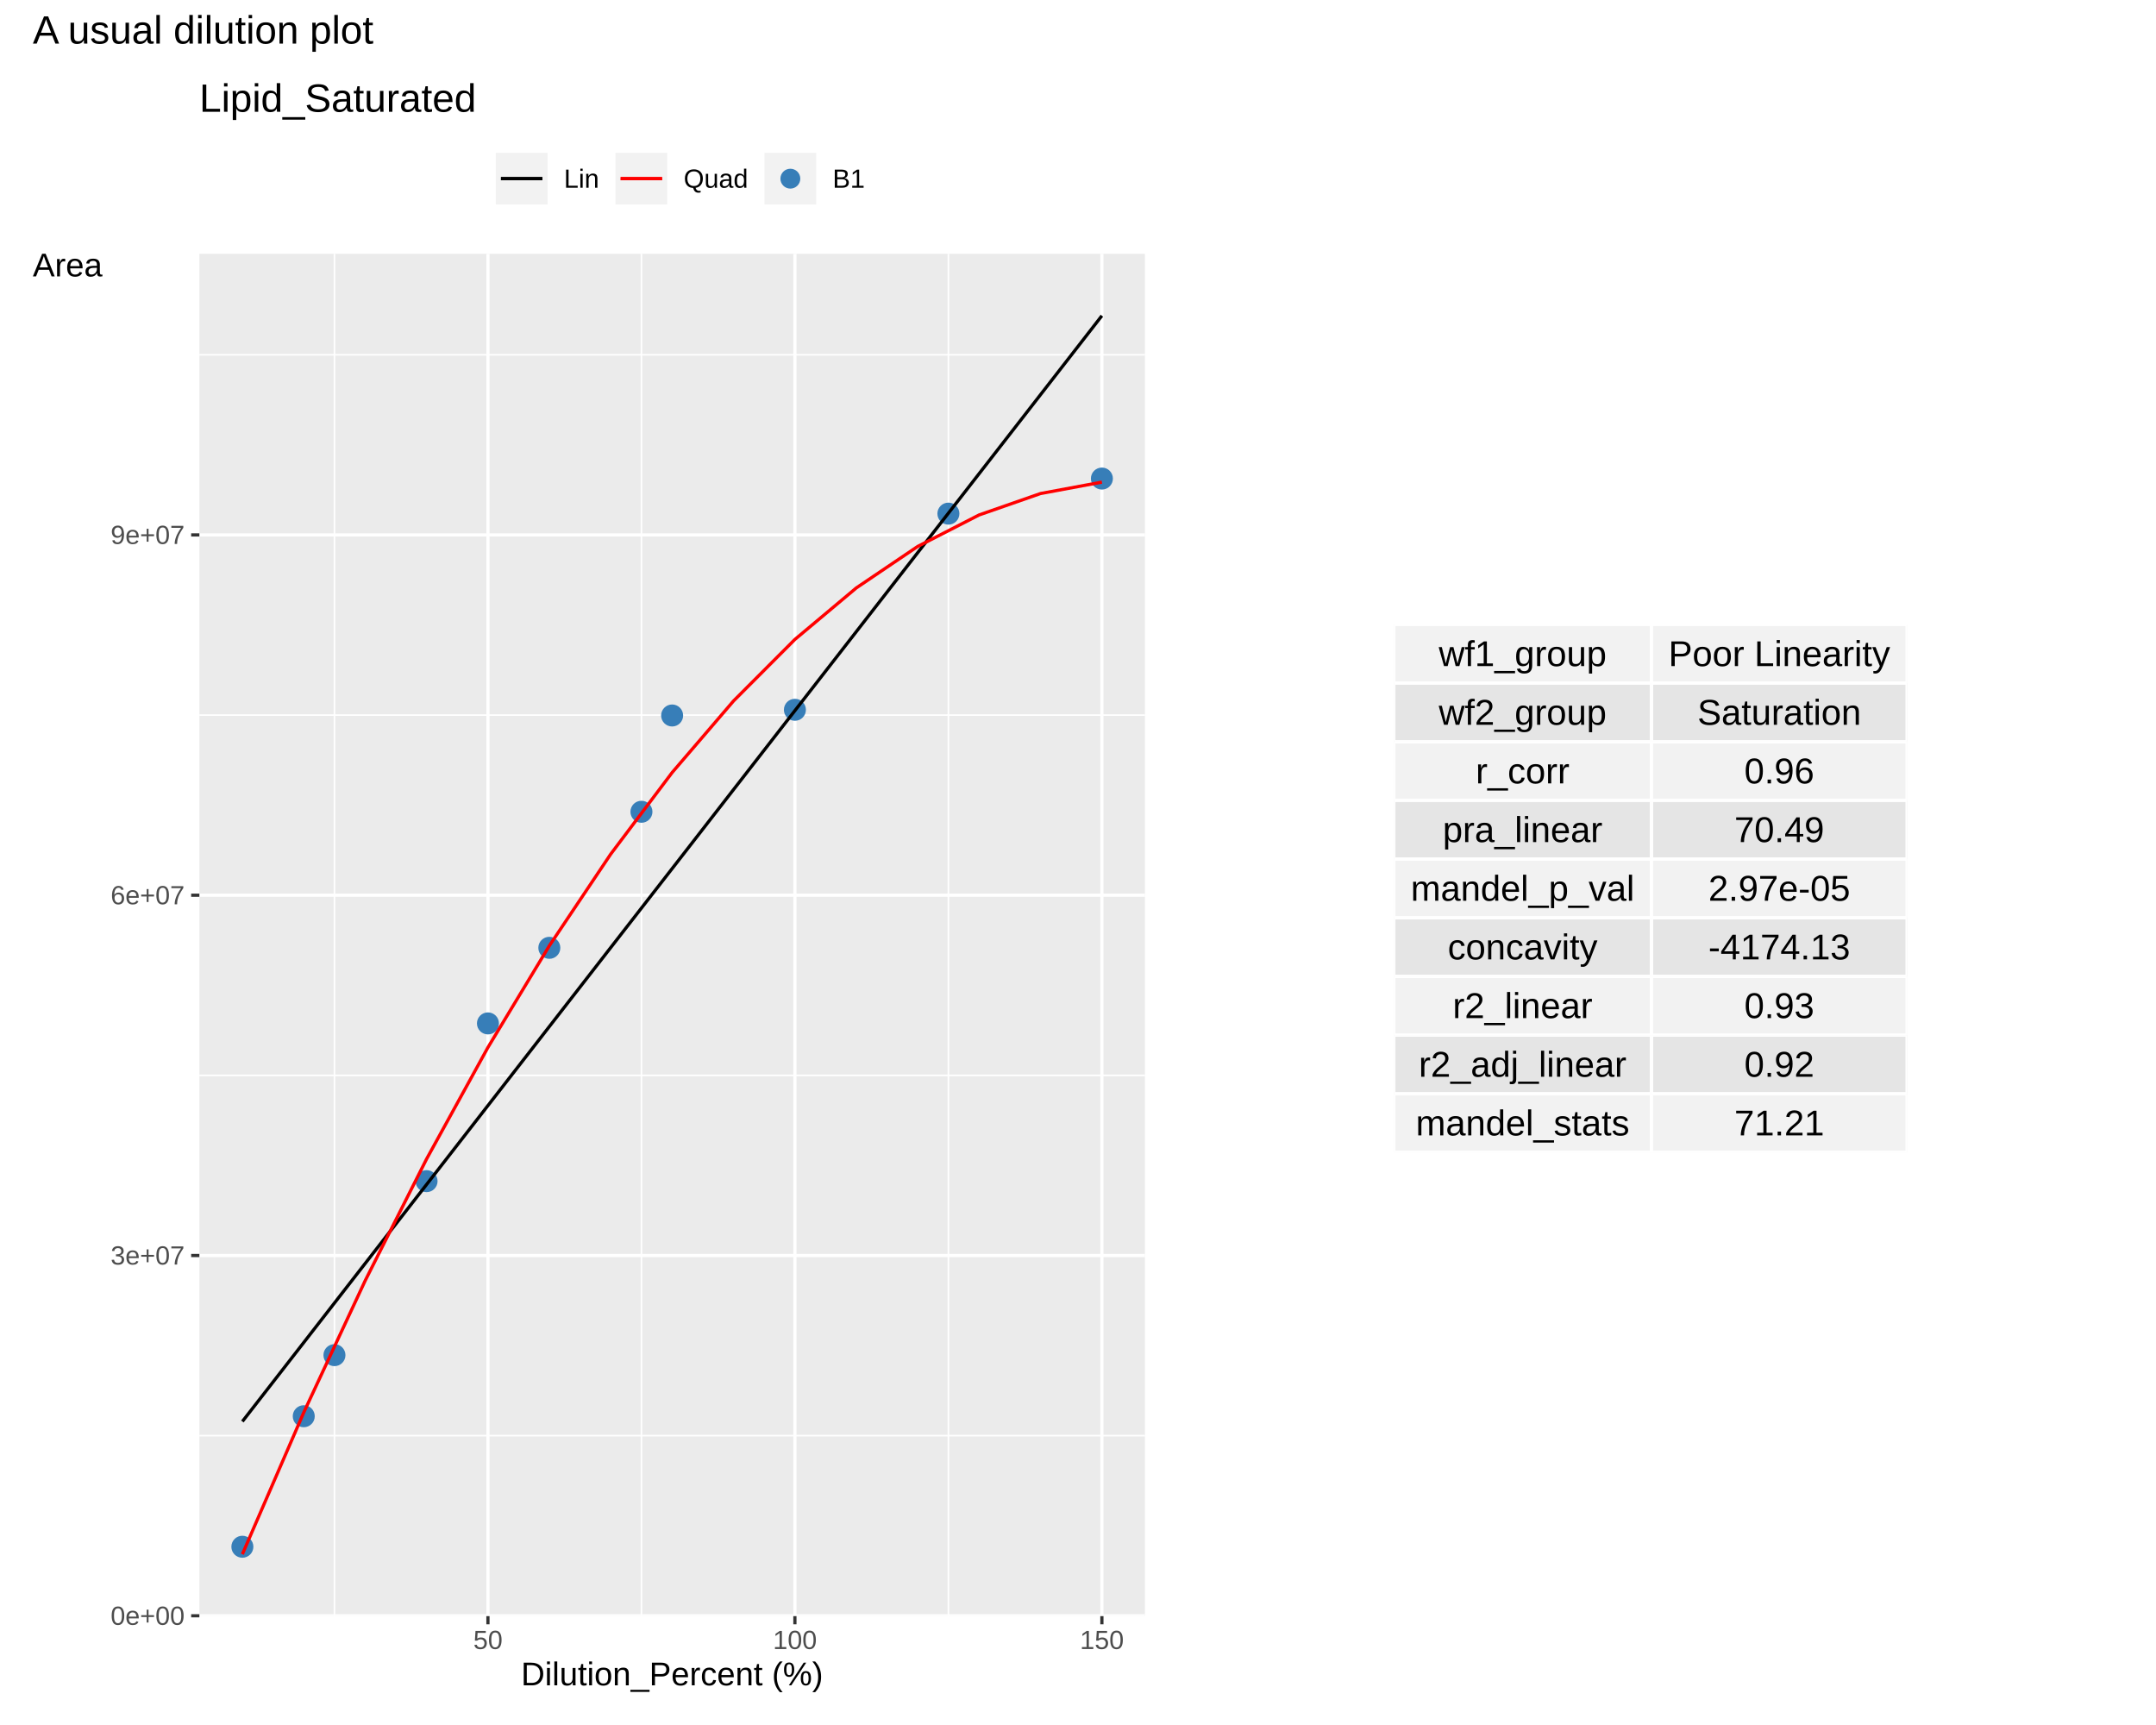
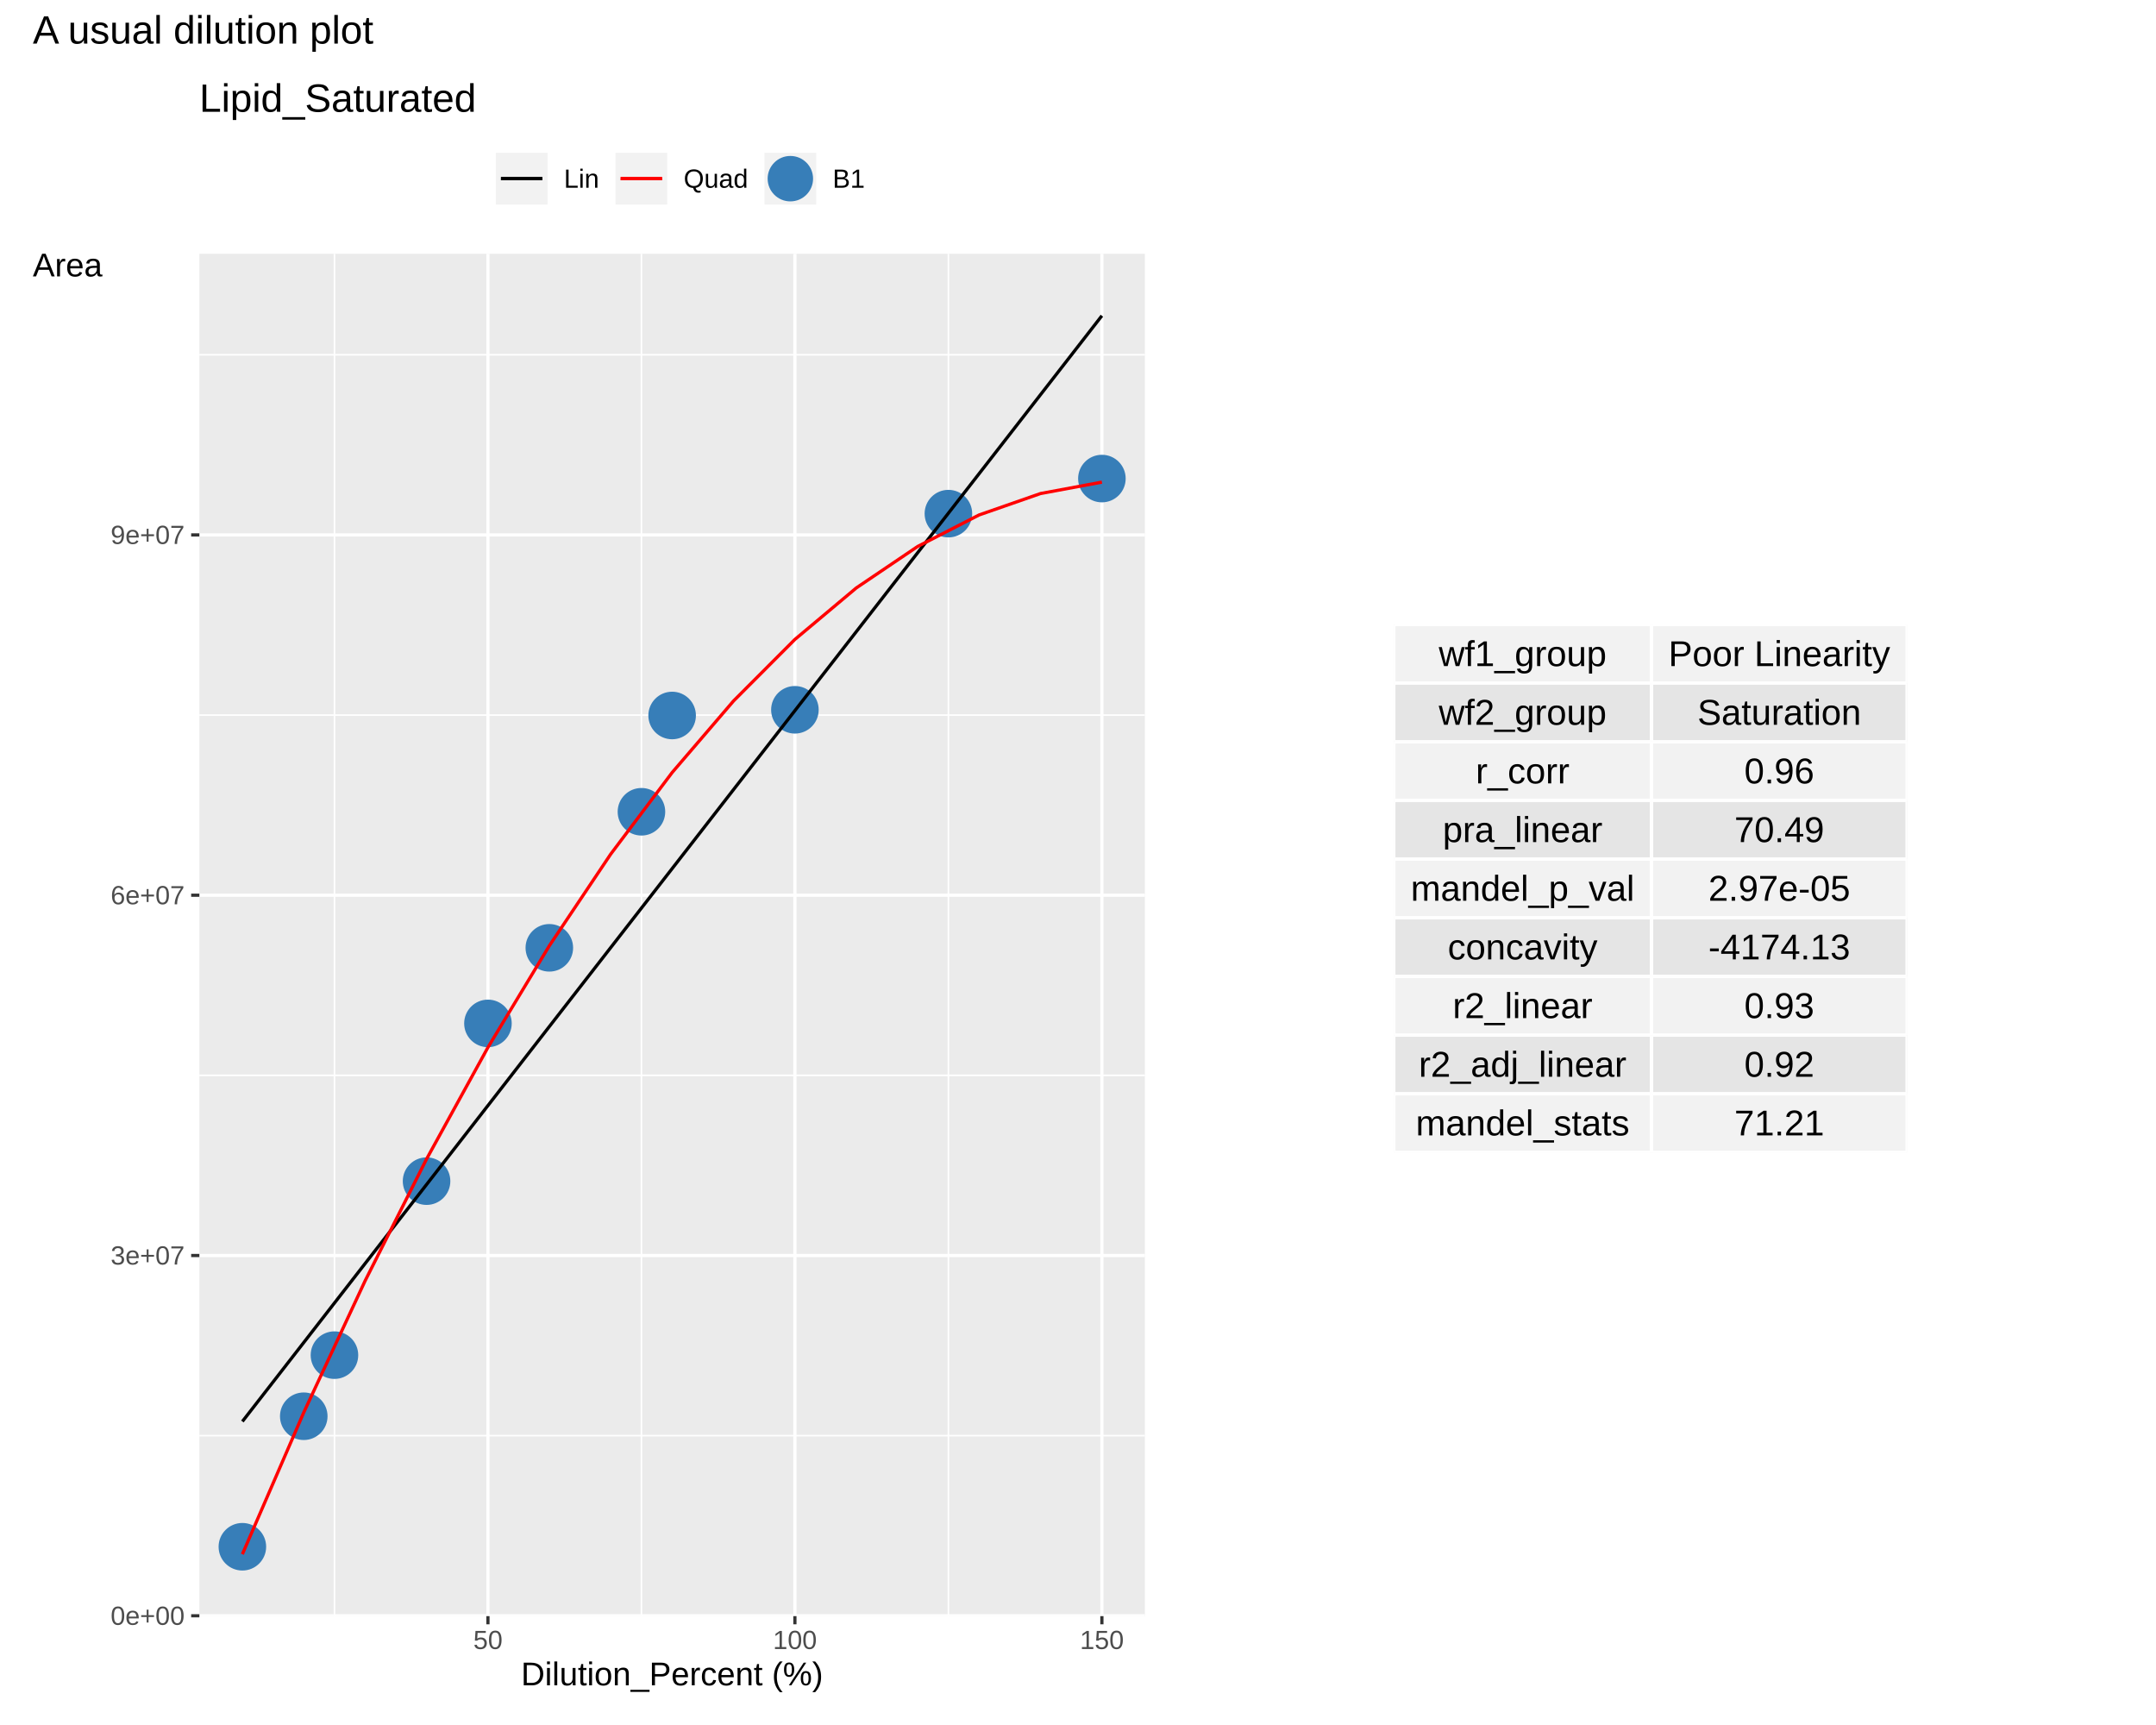
<svg xmlns="http://www.w3.org/2000/svg" viewBox="0 0 720.00 576.00">
  <defs>
    <style type="text/css">
    line, polyline, polygon, path, rect, circle {
      fill: none;
      stroke: #000000;
      stroke-linecap: round;
      stroke-linejoin: round;
      stroke-miterlimit: 10.00;
    }
  </style>
  </defs>
  <rect width="100%" height="100%" style="stroke: none; fill: #FFFFFF;" />
  <rect x="0.00" y="0.00" width="720.00" height="576.00" style="stroke-width: 1.07; stroke: #FFFFFF; fill: #FFFFFF;" />
  <defs>
    <clipPath id="cpMzg3LjgxfDcxNC41Mnw1NzAuNTJ8MjIuNzc=">
      <rect x="387.81" y="22.77" width="326.71" height="547.75" />
    </clipPath>
  </defs>
  <rect x="387.81" y="22.77" width="326.71" height="547.75" style="stroke-width: 1.07; stroke: #FFFFFF; fill: #FFFFFF;" clip-path="url(#cpMzg3LjgxfDcxNC41Mnw1NzAuNTJ8MjIuNzc=)" />
  <defs>
    <clipPath id="cpMC4wMHw3MjAuMDB8NTc2LjAwfDAuMDA=">
      <rect x="0.00" y="0.00" width="720.00" height="576.00" />
    </clipPath>
  </defs>
  <defs>
    <clipPath id="cpNS40OHwzODcuODF8NTcwLjUyfDIyLjc3">
      <rect x="5.48" y="22.77" width="382.33" height="547.75" />
    </clipPath>
  </defs>
  <rect x="5.48" y="22.77" width="382.33" height="547.75" style="stroke-width: 1.07; stroke: #FFFFFF; fill: #FFFFFF;" clip-path="url(#cpNS40OHwzODcuODF8NTcwLjUyfDIyLjc3)" />
  <defs>
    <clipPath id="cpMC4wMHw3MjAuMDB8NTc2LjAwfDAuMDA=">
      <rect x="0.00" y="0.00" width="720.00" height="576.00" />
    </clipPath>
  </defs>
  <defs>
    <clipPath id="cpNjYuNTh8MzgyLjMzfDUzOS42NXw4NC43NA==">
      <rect x="66.58" y="84.74" width="315.75" height="454.91" />
    </clipPath>
  </defs>
  <rect x="66.58" y="84.74" width="315.75" height="454.91" style="stroke-width: 1.07; stroke: none; fill: #EBEBEB;" clip-path="url(#cpNjYuNTh8MzgyLjMzfDUzOS42NXw4NC43NA==)" />
  <polyline points="66.58,479.38 382.33,479.38 " style="stroke-width: 0.53; stroke: #FFFFFF; stroke-linecap: butt;" clip-path="url(#cpNjYuNTh8MzgyLjMzfDUzOS42NXw4NC43NA==)" />
  <polyline points="66.58,359.08 382.33,359.08 " style="stroke-width: 0.53; stroke: #FFFFFF; stroke-linecap: butt;" clip-path="url(#cpNjYuNTh8MzgyLjMzfDUzOS42NXw4NC43NA==)" />
  <polyline points="66.58,238.77 382.33,238.77 " style="stroke-width: 0.53; stroke: #FFFFFF; stroke-linecap: butt;" clip-path="url(#cpNjYuNTh8MzgyLjMzfDUzOS42NXw4NC43NA==)" />
  <polyline points="66.58,118.46 382.33,118.46 " style="stroke-width: 0.53; stroke: #FFFFFF; stroke-linecap: butt;" clip-path="url(#cpNjYuNTh8MzgyLjMzfDUzOS42NXw4NC43NA==)" />
  <polyline points="111.69,539.65 111.69,84.74 " style="stroke-width: 0.53; stroke: #FFFFFF; stroke-linecap: butt;" clip-path="url(#cpNjYuNTh8MzgyLjMzfDUzOS42NXw4NC43NA==)" />
  <polyline points="214.21,539.65 214.21,84.74 " style="stroke-width: 0.53; stroke: #FFFFFF; stroke-linecap: butt;" clip-path="url(#cpNjYuNTh8MzgyLjMzfDUzOS42NXw4NC43NA==)" />
  <polyline points="316.72,539.65 316.72,84.74 " style="stroke-width: 0.53; stroke: #FFFFFF; stroke-linecap: butt;" clip-path="url(#cpNjYuNTh8MzgyLjMzfDUzOS42NXw4NC43NA==)" />
  <polyline points="66.58,539.53 382.33,539.53 " style="stroke-width: 1.07; stroke: #FFFFFF; stroke-linecap: butt;" clip-path="url(#cpNjYuNTh8MzgyLjMzfDUzOS42NXw4NC43NA==)" />
  <polyline points="66.58,419.23 382.33,419.23 " style="stroke-width: 1.07; stroke: #FFFFFF; stroke-linecap: butt;" clip-path="url(#cpNjYuNTh8MzgyLjMzfDUzOS42NXw4NC43NA==)" />
  <polyline points="66.58,298.92 382.33,298.92 " style="stroke-width: 1.07; stroke: #FFFFFF; stroke-linecap: butt;" clip-path="url(#cpNjYuNTh8MzgyLjMzfDUzOS42NXw4NC43NA==)" />
  <polyline points="66.58,178.62 382.33,178.62 " style="stroke-width: 1.07; stroke: #FFFFFF; stroke-linecap: butt;" clip-path="url(#cpNjYuNTh8MzgyLjMzfDUzOS42NXw4NC43NA==)" />
  <polyline points="162.95,539.65 162.95,84.74 " style="stroke-width: 1.07; stroke: #FFFFFF; stroke-linecap: butt;" clip-path="url(#cpNjYuNTh8MzgyLjMzfDUzOS42NXw4NC43NA==)" />
  <polyline points="265.46,539.65 265.46,84.74 " style="stroke-width: 1.07; stroke: #FFFFFF; stroke-linecap: butt;" clip-path="url(#cpNjYuNTh8MzgyLjMzfDUzOS42NXw4NC43NA==)" />
  <polyline points="367.98,539.65 367.98,84.74 " style="stroke-width: 1.07; stroke: #FFFFFF; stroke-linecap: butt;" clip-path="url(#cpNjYuNTh8MzgyLjMzfDUzOS42NXw4NC43NA==)" />
-   <circle cx="80.94" cy="516.48" r="2.49pt" style="stroke-width: 0.71; stroke: #377EB8; fill: #377EB8;" clip-path="url(#cpNjYuNTh8MzgyLjMzfDUzOS42NXw4NC43NA==)" />
-   <circle cx="101.44" cy="472.90" r="2.49pt" style="stroke-width: 0.71; stroke: #377EB8; fill: #377EB8;" clip-path="url(#cpNjYuNTh8MzgyLjMzfDUzOS42NXw4NC43NA==)" />
-   <circle cx="111.69" cy="452.50" r="2.49pt" style="stroke-width: 0.71; stroke: #377EB8; fill: #377EB8;" clip-path="url(#cpNjYuNTh8MzgyLjMzfDUzOS42NXw4NC43NA==)" />
-   <circle cx="142.45" cy="394.40" r="2.49pt" style="stroke-width: 0.71; stroke: #377EB8; fill: #377EB8;" clip-path="url(#cpNjYuNTh8MzgyLjMzfDUzOS42NXw4NC43NA==)" />
-   <circle cx="162.95" cy="341.73" r="2.49pt" style="stroke-width: 0.71; stroke: #377EB8; fill: #377EB8;" clip-path="url(#cpNjYuNTh8MzgyLjMzfDUzOS42NXw4NC43NA==)" />
-   <circle cx="183.45" cy="316.49" r="2.49pt" style="stroke-width: 0.71; stroke: #377EB8; fill: #377EB8;" clip-path="url(#cpNjYuNTh8MzgyLjMzfDUzOS42NXw4NC43NA==)" />
-   <circle cx="214.21" cy="271.06" r="2.49pt" style="stroke-width: 0.71; stroke: #377EB8; fill: #377EB8;" clip-path="url(#cpNjYuNTh8MzgyLjMzfDUzOS42NXw4NC43NA==)" />
-   <circle cx="224.46" cy="238.91" r="2.49pt" style="stroke-width: 0.71; stroke: #377EB8; fill: #377EB8;" clip-path="url(#cpNjYuNTh8MzgyLjMzfDUzOS42NXw4NC43NA==)" />
-   <circle cx="265.46" cy="237.01" r="2.49pt" style="stroke-width: 0.71; stroke: #377EB8; fill: #377EB8;" clip-path="url(#cpNjYuNTh8MzgyLjMzfDUzOS42NXw4NC43NA==)" />
-   <circle cx="316.72" cy="171.51" r="2.49pt" style="stroke-width: 0.71; stroke: #377EB8; fill: #377EB8;" clip-path="url(#cpNjYuNTh8MzgyLjMzfDUzOS42NXw4NC43NA==)" />
-   <circle cx="367.98" cy="159.80" r="2.49pt" style="stroke-width: 0.71; stroke: #377EB8; fill: #377EB8;" clip-path="url(#cpNjYuNTh8MzgyLjMzfDUzOS42NXw4NC43NA==)" />
+   <circle cx="80.94" cy="516.48" r="5.69pt" style="stroke-width: 0.71; stroke: #377EB8; fill: #377EB8;" clip-path="url(#cpNjYuNTh8MzgyLjMzfDUzOS42NXw4NC43NA==)" />
+   <circle cx="101.44" cy="472.90" r="5.69pt" style="stroke-width: 0.71; stroke: #377EB8; fill: #377EB8;" clip-path="url(#cpNjYuNTh8MzgyLjMzfDUzOS42NXw4NC43NA==)" />
+   <circle cx="111.69" cy="452.50" r="5.69pt" style="stroke-width: 0.71; stroke: #377EB8; fill: #377EB8;" clip-path="url(#cpNjYuNTh8MzgyLjMzfDUzOS42NXw4NC43NA==)" />
+   <circle cx="142.45" cy="394.40" r="5.69pt" style="stroke-width: 0.71; stroke: #377EB8; fill: #377EB8;" clip-path="url(#cpNjYuNTh8MzgyLjMzfDUzOS42NXw4NC43NA==)" />
+   <circle cx="162.95" cy="341.73" r="5.69pt" style="stroke-width: 0.71; stroke: #377EB8; fill: #377EB8;" clip-path="url(#cpNjYuNTh8MzgyLjMzfDUzOS42NXw4NC43NA==)" />
+   <circle cx="183.45" cy="316.49" r="5.69pt" style="stroke-width: 0.71; stroke: #377EB8; fill: #377EB8;" clip-path="url(#cpNjYuNTh8MzgyLjMzfDUzOS42NXw4NC43NA==)" />
+   <circle cx="214.21" cy="271.06" r="5.69pt" style="stroke-width: 0.71; stroke: #377EB8; fill: #377EB8;" clip-path="url(#cpNjYuNTh8MzgyLjMzfDUzOS42NXw4NC43NA==)" />
+   <circle cx="224.46" cy="238.91" r="5.69pt" style="stroke-width: 0.71; stroke: #377EB8; fill: #377EB8;" clip-path="url(#cpNjYuNTh8MzgyLjMzfDUzOS42NXw4NC43NA==)" />
+   <circle cx="265.46" cy="237.01" r="5.69pt" style="stroke-width: 0.71; stroke: #377EB8; fill: #377EB8;" clip-path="url(#cpNjYuNTh8MzgyLjMzfDUzOS42NXw4NC43NA==)" />
+   <circle cx="316.72" cy="171.51" r="5.69pt" style="stroke-width: 0.71; stroke: #377EB8; fill: #377EB8;" clip-path="url(#cpNjYuNTh8MzgyLjMzfDUzOS42NXw4NC43NA==)" />
+   <circle cx="367.98" cy="159.80" r="5.69pt" style="stroke-width: 0.71; stroke: #377EB8; fill: #377EB8;" clip-path="url(#cpNjYuNTh8MzgyLjMzfDUzOS42NXw4NC43NA==)" />
  <polyline points="80.94,474.65 101.44,448.28 121.94,421.90 142.45,395.53 162.95,369.16 183.45,342.78 203.95,316.41 224.46,290.04 244.96,263.66 265.46,237.29 285.97,210.91 306.47,184.54 326.97,158.17 347.48,131.79 367.98,105.42 " style="stroke-width: 1.07; stroke-linecap: butt;" clip-path="url(#cpNjYuNTh8MzgyLjMzfDUzOS42NXw4NC43NA==)" />
  <polyline points="80.94,518.97 101.44,471.64 121.94,427.66 142.45,387.02 162.95,349.74 183.45,315.80 203.95,285.20 224.46,257.96 244.96,234.06 265.46,213.51 285.97,196.31 306.47,182.46 326.97,171.95 347.48,164.80 367.98,160.99 " style="stroke-width: 1.07; stroke: #FF0000; stroke-linecap: butt;" clip-path="url(#cpNjYuNTh8MzgyLjMzfDUzOS42NXw4NC43NA==)" />
  <defs>
    <clipPath id="cpMC4wMHw3MjAuMDB8NTc2LjAwfDAuMDA=">
      <rect x="0.00" y="0.00" width="720.00" height="576.00" />
    </clipPath>
  </defs>
  <g clip-path="url(#cpMC4wMHw3MjAuMDB8NTc2LjAwfDAuMDA=)">
    <text x="36.95" y="542.56" style="font-size: 8.80px; fill: #4D4D4D; font-family: Liberation Sans;" textLength="24.70px" lengthAdjust="spacingAndGlyphs">0e+00</text>
  </g>
  <g clip-path="url(#cpMC4wMHw3MjAuMDB8NTc2LjAwfDAuMDA=)">
    <text x="36.95" y="422.25" style="font-size: 8.80px; fill: #4D4D4D; font-family: Liberation Sans;" textLength="24.70px" lengthAdjust="spacingAndGlyphs">3e+07</text>
  </g>
  <g clip-path="url(#cpMC4wMHw3MjAuMDB8NTc2LjAwfDAuMDA=)">
    <text x="36.95" y="301.95" style="font-size: 8.80px; fill: #4D4D4D; font-family: Liberation Sans;" textLength="24.70px" lengthAdjust="spacingAndGlyphs">6e+07</text>
  </g>
  <g clip-path="url(#cpMC4wMHw3MjAuMDB8NTc2LjAwfDAuMDA=)">
    <text x="36.95" y="181.64" style="font-size: 8.80px; fill: #4D4D4D; font-family: Liberation Sans;" textLength="24.70px" lengthAdjust="spacingAndGlyphs">9e+07</text>
  </g>
  <polyline points="63.84,539.53 66.58,539.53 " style="stroke-width: 1.07; stroke: #333333; stroke-linecap: butt;" clip-path="url(#cpMC4wMHw3MjAuMDB8NTc2LjAwfDAuMDA=)" />
  <polyline points="63.84,419.23 66.58,419.23 " style="stroke-width: 1.07; stroke: #333333; stroke-linecap: butt;" clip-path="url(#cpMC4wMHw3MjAuMDB8NTc2LjAwfDAuMDA=)" />
  <polyline points="63.84,298.92 66.58,298.92 " style="stroke-width: 1.07; stroke: #333333; stroke-linecap: butt;" clip-path="url(#cpMC4wMHw3MjAuMDB8NTc2LjAwfDAuMDA=)" />
  <polyline points="63.84,178.62 66.58,178.62 " style="stroke-width: 1.07; stroke: #333333; stroke-linecap: butt;" clip-path="url(#cpMC4wMHw3MjAuMDB8NTc2LjAwfDAuMDA=)" />
  <polyline points="162.95,542.39 162.95,539.65 " style="stroke-width: 1.07; stroke: #333333; stroke-linecap: butt;" clip-path="url(#cpMC4wMHw3MjAuMDB8NTc2LjAwfDAuMDA=)" />
  <polyline points="265.46,542.39 265.46,539.65 " style="stroke-width: 1.07; stroke: #333333; stroke-linecap: butt;" clip-path="url(#cpMC4wMHw3MjAuMDB8NTc2LjAwfDAuMDA=)" />
  <polyline points="367.98,542.39 367.98,539.65 " style="stroke-width: 1.07; stroke: #333333; stroke-linecap: butt;" clip-path="url(#cpMC4wMHw3MjAuMDB8NTc2LjAwfDAuMDA=)" />
  <g clip-path="url(#cpMC4wMHw3MjAuMDB8NTc2LjAwfDAuMDA=)">
    <text x="158.06" y="550.63" style="font-size: 8.80px; fill: #4D4D4D; font-family: Liberation Sans;" textLength="9.78px" lengthAdjust="spacingAndGlyphs">50</text>
  </g>
  <g clip-path="url(#cpMC4wMHw3MjAuMDB8NTc2LjAwfDAuMDA=)">
    <text x="258.13" y="550.63" style="font-size: 8.80px; fill: #4D4D4D; font-family: Liberation Sans;" textLength="14.67px" lengthAdjust="spacingAndGlyphs">100</text>
  </g>
  <g clip-path="url(#cpMC4wMHw3MjAuMDB8NTc2LjAwfDAuMDA=)">
    <text x="360.64" y="550.63" style="font-size: 8.80px; fill: #4D4D4D; font-family: Liberation Sans;" textLength="14.67px" lengthAdjust="spacingAndGlyphs">150</text>
  </g>
  <g clip-path="url(#cpMC4wMHw3MjAuMDB8NTc2LjAwfDAuMDA=)">
    <text x="174.00" y="562.76" style="font-size: 11.00px; font-family: Liberation Sans;" textLength="100.91px" lengthAdjust="spacingAndGlyphs">Dilution_Percent (%)</text>
  </g>
  <g clip-path="url(#cpMC4wMHw3MjAuMDB8NTc2LjAwfDAuMDA=)">
    <text x="10.96" y="92.30" style="font-size: 11.00px; font-family: Liberation Sans;" textLength="23.25px" lengthAdjust="spacingAndGlyphs">Area</text>
  </g>
  <rect x="154.61" y="45.54" width="139.69" height="28.24" style="stroke-width: 1.07; stroke: none; fill: #FFFFFF;" clip-path="url(#cpMC4wMHw3MjAuMDB8NTc2LjAwfDAuMDA=)" />
  <rect x="165.57" y="51.02" width="17.28" height="17.28" style="stroke-width: 1.07; stroke: none; fill: #F2F2F2;" clip-path="url(#cpMC4wMHw3MjAuMDB8NTc2LjAwfDAuMDA=)" />
  <line x1="167.30" y1="59.66" x2="181.12" y2="59.66" style="stroke-width: 1.07; stroke-linecap: butt;" clip-path="url(#cpMC4wMHw3MjAuMDB8NTc2LjAwfDAuMDA=)" />
  <line x1="167.30" y1="59.66" x2="181.12" y2="59.66" style="stroke-width: 1.07; stroke-linecap: butt;" clip-path="url(#cpMC4wMHw3MjAuMDB8NTc2LjAwfDAuMDA=)" />
  <rect x="205.54" y="51.02" width="17.28" height="17.28" style="stroke-width: 1.07; stroke: none; fill: #F2F2F2;" clip-path="url(#cpMC4wMHw3MjAuMDB8NTc2LjAwfDAuMDA=)" />
  <line x1="207.27" y1="59.66" x2="221.10" y2="59.66" style="stroke-width: 1.07; stroke: #FF0000; stroke-linecap: butt;" clip-path="url(#cpMC4wMHw3MjAuMDB8NTc2LjAwfDAuMDA=)" />
  <line x1="207.27" y1="59.66" x2="221.10" y2="59.66" style="stroke-width: 1.07; stroke: #FF0000; stroke-linecap: butt;" clip-path="url(#cpMC4wMHw3MjAuMDB8NTc2LjAwfDAuMDA=)" />
  <rect x="255.30" y="51.02" width="17.28" height="17.28" style="stroke-width: 1.07; stroke: none; fill: #F2F2F2;" clip-path="url(#cpMC4wMHw3MjAuMDB8NTc2LjAwfDAuMDA=)" />
-   <circle cx="263.94" cy="59.66" r="2.49pt" style="stroke-width: 0.71; stroke: none; fill: #377EB8;" clip-path="url(#cpMC4wMHw3MjAuMDB8NTc2LjAwfDAuMDA=)" />
+   <circle cx="263.94" cy="59.66" r="5.69pt" style="stroke-width: 0.71; stroke: none; fill: #377EB8;" clip-path="url(#cpMC4wMHw3MjAuMDB8NTc2LjAwfDAuMDA=)" />
  <g clip-path="url(#cpMC4wMHw3MjAuMDB8NTc2LjAwfDAuMDA=)">
    <text x="188.33" y="62.69" style="font-size: 8.80px; font-family: Liberation Sans;" textLength="11.73px" lengthAdjust="spacingAndGlyphs">Lin</text>
  </g>
  <g clip-path="url(#cpMC4wMHw3MjAuMDB8NTc2LjAwfDAuMDA=)">
    <text x="228.30" y="62.69" style="font-size: 8.80px; font-family: Liberation Sans;" textLength="21.52px" lengthAdjust="spacingAndGlyphs">Quad</text>
  </g>
  <g clip-path="url(#cpMC4wMHw3MjAuMDB8NTc2LjAwfDAuMDA=)">
    <text x="278.06" y="62.69" style="font-size: 8.80px; font-family: Liberation Sans;" textLength="10.77px" lengthAdjust="spacingAndGlyphs">B1</text>
  </g>
  <g clip-path="url(#cpMC4wMHw3MjAuMDB8NTc2LjAwfDAuMDA=)">
    <text x="66.58" y="37.33" style="font-size: 13.20px; font-family: Liberation Sans;" textLength="92.33px" lengthAdjust="spacingAndGlyphs">Lipid_Saturated</text>
  </g>
  <defs>
    <clipPath id="cpMzkzLjI5fDcwOS4wNHw1MzkuNjV8ODQuNzQ=">
      <rect x="393.29" y="84.74" width="315.75" height="454.91" />
    </clipPath>
  </defs>
  <defs>
    <clipPath id="cpMC4wMHw3MjAuMDB8NTc2LjAwfDAuMDA=">
      <rect x="0.00" y="0.00" width="720.00" height="576.00" />
    </clipPath>
  </defs>
  <defs>
    <clipPath id="cpMzg3LjgxfDcxNC41Mnw1NzAuNTJ8MjIuNzc=">
      <rect x="387.81" y="22.77" width="326.71" height="547.75" />
    </clipPath>
  </defs>
  <defs>
    <clipPath id="cpNDY1LjQ1fDU1MS41MXwyMjguMDl8MjA4LjUw">
      <rect x="465.45" y="208.50" width="86.06" height="19.59" />
    </clipPath>
  </defs>
  <rect x="465.45" y="208.50" width="86.06" height="19.59" style="stroke-width: 1.12; stroke: #FFFFFF; fill: #F2F2F2;" clip-path="url(#cpNDY1LjQ1fDU1MS41MXwyMjguMDl8MjA4LjUw)" />
  <defs>
    <clipPath id="cpMzg3LjgxfDcxNC41Mnw1NzAuNTJ8MjIuNzc=">
      <rect x="387.81" y="22.77" width="326.71" height="547.75" />
    </clipPath>
  </defs>
  <defs>
    <clipPath id="cpNDY1LjQ1fDU1MS41MXwyNDcuNjd8MjI4LjA5">
      <rect x="465.45" y="228.09" width="86.06" height="19.59" />
    </clipPath>
  </defs>
  <rect x="465.45" y="228.09" width="86.06" height="19.59" style="stroke-width: 1.12; stroke: #FFFFFF; fill: #E5E5E5;" clip-path="url(#cpNDY1LjQ1fDU1MS41MXwyNDcuNjd8MjI4LjA5)" />
  <defs>
    <clipPath id="cpMzg3LjgxfDcxNC41Mnw1NzAuNTJ8MjIuNzc=">
      <rect x="387.81" y="22.77" width="326.71" height="547.75" />
    </clipPath>
  </defs>
  <defs>
    <clipPath id="cpNTUxLjUxfDYzNi44OHwyMjguMDl8MjA4LjUw">
      <rect x="551.51" y="208.50" width="85.37" height="19.59" />
    </clipPath>
  </defs>
  <rect x="551.51" y="208.50" width="85.37" height="19.59" style="stroke-width: 1.12; stroke: #FFFFFF; fill: #F2F2F2;" clip-path="url(#cpNTUxLjUxfDYzNi44OHwyMjguMDl8MjA4LjUw)" />
  <defs>
    <clipPath id="cpMzg3LjgxfDcxNC41Mnw1NzAuNTJ8MjIuNzc=">
      <rect x="387.81" y="22.77" width="326.71" height="547.75" />
    </clipPath>
  </defs>
  <defs>
    <clipPath id="cpNTUxLjUxfDYzNi44OHwyNDcuNjd8MjI4LjA5">
      <rect x="551.51" y="228.09" width="85.37" height="19.59" />
    </clipPath>
  </defs>
  <rect x="551.51" y="228.09" width="85.37" height="19.59" style="stroke-width: 1.12; stroke: #FFFFFF; fill: #E5E5E5;" clip-path="url(#cpNTUxLjUxfDYzNi44OHwyNDcuNjd8MjI4LjA5)" />
  <defs>
    <clipPath id="cpMzg3LjgxfDcxNC41Mnw1NzAuNTJ8MjIuNzc=">
      <rect x="387.81" y="22.77" width="326.71" height="547.75" />
    </clipPath>
  </defs>
  <defs>
    <clipPath id="cpNDY1LjQ1fDU1MS41MXwyNjcuMjZ8MjQ3LjY3">
      <rect x="465.45" y="247.67" width="86.06" height="19.59" />
    </clipPath>
  </defs>
  <rect x="465.45" y="247.67" width="86.06" height="19.59" style="stroke-width: 1.12; stroke: #FFFFFF; fill: #F2F2F2;" clip-path="url(#cpNDY1LjQ1fDU1MS41MXwyNjcuMjZ8MjQ3LjY3)" />
  <defs>
    <clipPath id="cpMzg3LjgxfDcxNC41Mnw1NzAuNTJ8MjIuNzc=">
      <rect x="387.81" y="22.77" width="326.71" height="547.75" />
    </clipPath>
  </defs>
  <defs>
    <clipPath id="cpNDY1LjQ1fDU1MS41MXwyODYuODV8MjY3LjI2">
      <rect x="465.45" y="267.26" width="86.06" height="19.59" />
    </clipPath>
  </defs>
  <rect x="465.45" y="267.26" width="86.06" height="19.59" style="stroke-width: 1.12; stroke: #FFFFFF; fill: #E5E5E5;" clip-path="url(#cpNDY1LjQ1fDU1MS41MXwyODYuODV8MjY3LjI2)" />
  <defs>
    <clipPath id="cpMzg3LjgxfDcxNC41Mnw1NzAuNTJ8MjIuNzc=">
      <rect x="387.81" y="22.77" width="326.71" height="547.75" />
    </clipPath>
  </defs>
  <defs>
    <clipPath id="cpNDY1LjQ1fDU1MS41MXwzMDYuNDR8Mjg2Ljg1">
      <rect x="465.45" y="286.85" width="86.06" height="19.59" />
    </clipPath>
  </defs>
  <rect x="465.45" y="286.85" width="86.06" height="19.59" style="stroke-width: 1.12; stroke: #FFFFFF; fill: #F2F2F2;" clip-path="url(#cpNDY1LjQ1fDU1MS41MXwzMDYuNDR8Mjg2Ljg1)" />
  <defs>
    <clipPath id="cpMzg3LjgxfDcxNC41Mnw1NzAuNTJ8MjIuNzc=">
      <rect x="387.81" y="22.77" width="326.71" height="547.75" />
    </clipPath>
  </defs>
  <defs>
    <clipPath id="cpNDY1LjQ1fDU1MS41MXwzMjYuMDN8MzA2LjQ0">
      <rect x="465.45" y="306.44" width="86.06" height="19.59" />
    </clipPath>
  </defs>
  <rect x="465.45" y="306.44" width="86.06" height="19.59" style="stroke-width: 1.12; stroke: #FFFFFF; fill: #E5E5E5;" clip-path="url(#cpNDY1LjQ1fDU1MS41MXwzMjYuMDN8MzA2LjQ0)" />
  <defs>
    <clipPath id="cpMzg3LjgxfDcxNC41Mnw1NzAuNTJ8MjIuNzc=">
      <rect x="387.81" y="22.77" width="326.71" height="547.75" />
    </clipPath>
  </defs>
  <defs>
    <clipPath id="cpNDY1LjQ1fDU1MS41MXwzNDUuNjJ8MzI2LjAz">
      <rect x="465.45" y="326.03" width="86.06" height="19.59" />
    </clipPath>
  </defs>
  <rect x="465.45" y="326.03" width="86.06" height="19.59" style="stroke-width: 1.12; stroke: #FFFFFF; fill: #F2F2F2;" clip-path="url(#cpNDY1LjQ1fDU1MS41MXwzNDUuNjJ8MzI2LjAz)" />
  <defs>
    <clipPath id="cpMzg3LjgxfDcxNC41Mnw1NzAuNTJ8MjIuNzc=">
      <rect x="387.81" y="22.77" width="326.71" height="547.75" />
    </clipPath>
  </defs>
  <defs>
    <clipPath id="cpNDY1LjQ1fDU1MS41MXwzNjUuMjF8MzQ1LjYy">
      <rect x="465.45" y="345.62" width="86.06" height="19.59" />
    </clipPath>
  </defs>
  <rect x="465.45" y="345.62" width="86.06" height="19.59" style="stroke-width: 1.12; stroke: #FFFFFF; fill: #E5E5E5;" clip-path="url(#cpNDY1LjQ1fDU1MS41MXwzNjUuMjF8MzQ1LjYy)" />
  <defs>
    <clipPath id="cpMzg3LjgxfDcxNC41Mnw1NzAuNTJ8MjIuNzc=">
      <rect x="387.81" y="22.77" width="326.71" height="547.75" />
    </clipPath>
  </defs>
  <defs>
    <clipPath id="cpNDY1LjQ1fDU1MS41MXwzODQuNzl8MzY1LjIx">
      <rect x="465.45" y="365.21" width="86.06" height="19.59" />
    </clipPath>
  </defs>
  <rect x="465.45" y="365.21" width="86.06" height="19.59" style="stroke-width: 1.12; stroke: #FFFFFF; fill: #F2F2F2;" clip-path="url(#cpNDY1LjQ1fDU1MS41MXwzODQuNzl8MzY1LjIx)" />
  <defs>
    <clipPath id="cpMzg3LjgxfDcxNC41Mnw1NzAuNTJ8MjIuNzc=">
      <rect x="387.81" y="22.77" width="326.71" height="547.75" />
    </clipPath>
  </defs>
  <defs>
    <clipPath id="cpNTUxLjUxfDYzNi44OHwyNjcuMjZ8MjQ3LjY3">
      <rect x="551.51" y="247.67" width="85.37" height="19.59" />
    </clipPath>
  </defs>
  <rect x="551.51" y="247.67" width="85.37" height="19.59" style="stroke-width: 1.12; stroke: #FFFFFF; fill: #F2F2F2;" clip-path="url(#cpNTUxLjUxfDYzNi44OHwyNjcuMjZ8MjQ3LjY3)" />
  <defs>
    <clipPath id="cpMzg3LjgxfDcxNC41Mnw1NzAuNTJ8MjIuNzc=">
      <rect x="387.81" y="22.77" width="326.71" height="547.75" />
    </clipPath>
  </defs>
  <defs>
    <clipPath id="cpNTUxLjUxfDYzNi44OHwyODYuODV8MjY3LjI2">
      <rect x="551.51" y="267.26" width="85.37" height="19.59" />
    </clipPath>
  </defs>
  <rect x="551.51" y="267.26" width="85.37" height="19.59" style="stroke-width: 1.12; stroke: #FFFFFF; fill: #E5E5E5;" clip-path="url(#cpNTUxLjUxfDYzNi44OHwyODYuODV8MjY3LjI2)" />
  <defs>
    <clipPath id="cpMzg3LjgxfDcxNC41Mnw1NzAuNTJ8MjIuNzc=">
      <rect x="387.81" y="22.77" width="326.71" height="547.75" />
    </clipPath>
  </defs>
  <defs>
    <clipPath id="cpNTUxLjUxfDYzNi44OHwzMDYuNDR8Mjg2Ljg1">
      <rect x="551.51" y="286.85" width="85.37" height="19.59" />
    </clipPath>
  </defs>
  <rect x="551.51" y="286.85" width="85.37" height="19.59" style="stroke-width: 1.12; stroke: #FFFFFF; fill: #F2F2F2;" clip-path="url(#cpNTUxLjUxfDYzNi44OHwzMDYuNDR8Mjg2Ljg1)" />
  <defs>
    <clipPath id="cpMzg3LjgxfDcxNC41Mnw1NzAuNTJ8MjIuNzc=">
      <rect x="387.81" y="22.77" width="326.71" height="547.75" />
    </clipPath>
  </defs>
  <defs>
    <clipPath id="cpNTUxLjUxfDYzNi44OHwzMjYuMDN8MzA2LjQ0">
      <rect x="551.51" y="306.44" width="85.37" height="19.59" />
    </clipPath>
  </defs>
  <rect x="551.51" y="306.44" width="85.37" height="19.59" style="stroke-width: 1.12; stroke: #FFFFFF; fill: #E5E5E5;" clip-path="url(#cpNTUxLjUxfDYzNi44OHwzMjYuMDN8MzA2LjQ0)" />
  <defs>
    <clipPath id="cpMzg3LjgxfDcxNC41Mnw1NzAuNTJ8MjIuNzc=">
      <rect x="387.81" y="22.77" width="326.71" height="547.75" />
    </clipPath>
  </defs>
  <defs>
    <clipPath id="cpNTUxLjUxfDYzNi44OHwzNDUuNjJ8MzI2LjAz">
      <rect x="551.51" y="326.03" width="85.37" height="19.59" />
    </clipPath>
  </defs>
  <rect x="551.51" y="326.03" width="85.37" height="19.59" style="stroke-width: 1.12; stroke: #FFFFFF; fill: #F2F2F2;" clip-path="url(#cpNTUxLjUxfDYzNi44OHwzNDUuNjJ8MzI2LjAz)" />
  <defs>
    <clipPath id="cpMzg3LjgxfDcxNC41Mnw1NzAuNTJ8MjIuNzc=">
      <rect x="387.81" y="22.77" width="326.71" height="547.75" />
    </clipPath>
  </defs>
  <defs>
    <clipPath id="cpNTUxLjUxfDYzNi44OHwzNjUuMjF8MzQ1LjYy">
      <rect x="551.51" y="345.62" width="85.37" height="19.59" />
    </clipPath>
  </defs>
  <rect x="551.51" y="345.62" width="85.37" height="19.59" style="stroke-width: 1.12; stroke: #FFFFFF; fill: #E5E5E5;" clip-path="url(#cpNTUxLjUxfDYzNi44OHwzNjUuMjF8MzQ1LjYy)" />
  <defs>
    <clipPath id="cpMzg3LjgxfDcxNC41Mnw1NzAuNTJ8MjIuNzc=">
      <rect x="387.81" y="22.77" width="326.71" height="547.75" />
    </clipPath>
  </defs>
  <defs>
    <clipPath id="cpNTUxLjUxfDYzNi44OHwzODQuNzl8MzY1LjIx">
      <rect x="551.51" y="365.21" width="85.37" height="19.59" />
    </clipPath>
  </defs>
  <rect x="551.51" y="365.21" width="85.37" height="19.59" style="stroke-width: 1.12; stroke: #FFFFFF; fill: #F2F2F2;" clip-path="url(#cpNTUxLjUxfDYzNi44OHwzODQuNzl8MzY1LjIx)" />
  <defs>
    <clipPath id="cpMzg3LjgxfDcxNC41Mnw1NzAuNTJ8MjIuNzc=">
      <rect x="387.81" y="22.77" width="326.71" height="547.75" />
    </clipPath>
  </defs>
  <defs>
    <clipPath id="cpNDY1LjQ1fDU1MS41MXwyMjguMDl8MjA4LjUw">
      <rect x="465.45" y="208.50" width="86.06" height="19.59" />
    </clipPath>
  </defs>
  <g clip-path="url(#cpNDY1LjQ1fDU1MS41MXwyMjguMDl8MjA4LjUw)">
    <text x="480.47" y="222.42" style="font-size: 12.00px; font-family: Liberation Sans;" textLength="56.03px" lengthAdjust="spacingAndGlyphs">wf1_group</text>
  </g>
  <defs>
    <clipPath id="cpMzg3LjgxfDcxNC41Mnw1NzAuNTJ8MjIuNzc=">
      <rect x="387.81" y="22.77" width="326.71" height="547.75" />
    </clipPath>
  </defs>
  <defs>
    <clipPath id="cpNDY1LjQ1fDU1MS41MXwyNjcuMjZ8MjQ3LjY3">
      <rect x="465.45" y="247.67" width="86.06" height="19.59" />
    </clipPath>
  </defs>
  <g clip-path="url(#cpNDY1LjQ1fDU1MS41MXwyNjcuMjZ8MjQ3LjY3)">
    <text x="492.81" y="261.59" style="font-size: 12.00px; font-family: Liberation Sans;" textLength="31.34px" lengthAdjust="spacingAndGlyphs">r_corr</text>
  </g>
  <defs>
    <clipPath id="cpMzg3LjgxfDcxNC41Mnw1NzAuNTJ8MjIuNzc=">
      <rect x="387.81" y="22.77" width="326.71" height="547.75" />
    </clipPath>
  </defs>
  <defs>
    <clipPath id="cpNDY1LjQ1fDU1MS41MXwyNDcuNjd8MjI4LjA5">
      <rect x="465.45" y="228.09" width="86.06" height="19.59" />
    </clipPath>
  </defs>
  <g clip-path="url(#cpNDY1LjQ1fDU1MS41MXwyNDcuNjd8MjI4LjA5)">
    <text x="480.47" y="242.01" style="font-size: 12.00px; font-family: Liberation Sans;" textLength="56.03px" lengthAdjust="spacingAndGlyphs">wf2_group</text>
  </g>
  <defs>
    <clipPath id="cpMzg3LjgxfDcxNC41Mnw1NzAuNTJ8MjIuNzc=">
      <rect x="387.81" y="22.77" width="326.71" height="547.75" />
    </clipPath>
  </defs>
  <defs>
    <clipPath id="cpNDY1LjQ1fDU1MS41MXwyODYuODV8MjY3LjI2">
      <rect x="465.45" y="267.26" width="86.06" height="19.59" />
    </clipPath>
  </defs>
  <g clip-path="url(#cpNDY1LjQ1fDU1MS41MXwyODYuODV8MjY3LjI2)">
    <text x="481.79" y="281.18" style="font-size: 12.00px; font-family: Liberation Sans;" textLength="53.38px" lengthAdjust="spacingAndGlyphs">pra_linear</text>
  </g>
  <defs>
    <clipPath id="cpMzg3LjgxfDcxNC41Mnw1NzAuNTJ8MjIuNzc=">
      <rect x="387.81" y="22.77" width="326.71" height="547.75" />
    </clipPath>
  </defs>
  <defs>
    <clipPath id="cpNTUxLjUxfDYzNi44OHwyMjguMDl8MjA4LjUw">
      <rect x="551.51" y="208.50" width="85.37" height="19.59" />
    </clipPath>
  </defs>
  <g clip-path="url(#cpNTUxLjUxfDYzNi44OHwyMjguMDl8MjA4LjUw)">
    <text x="557.18" y="222.42" style="font-size: 12.00px; font-family: Liberation Sans;" textLength="74.03px" lengthAdjust="spacingAndGlyphs">Poor Linearity</text>
  </g>
  <defs>
    <clipPath id="cpMzg3LjgxfDcxNC41Mnw1NzAuNTJ8MjIuNzc=">
      <rect x="387.81" y="22.77" width="326.71" height="547.75" />
    </clipPath>
  </defs>
  <defs>
    <clipPath id="cpNDY1LjQ1fDU1MS41MXwzMDYuNDR8Mjg2Ljg1">
      <rect x="465.45" y="286.85" width="86.06" height="19.59" />
    </clipPath>
  </defs>
  <g clip-path="url(#cpNDY1LjQ1fDU1MS41MXwzMDYuNDR8Mjg2Ljg1)">
    <text x="471.12" y="300.77" style="font-size: 12.00px; font-family: Liberation Sans;" textLength="74.72px" lengthAdjust="spacingAndGlyphs">mandel_p_val</text>
  </g>
  <defs>
    <clipPath id="cpMzg3LjgxfDcxNC41Mnw1NzAuNTJ8MjIuNzc=">
      <rect x="387.81" y="22.77" width="326.71" height="547.75" />
    </clipPath>
  </defs>
  <defs>
    <clipPath id="cpNTUxLjUxfDYzNi44OHwyNDcuNjd8MjI4LjA5">
      <rect x="551.51" y="228.09" width="85.37" height="19.59" />
    </clipPath>
  </defs>
  <g clip-path="url(#cpNTUxLjUxfDYzNi44OHwyNDcuNjd8MjI4LjA5)">
    <text x="566.85" y="242.01" style="font-size: 12.00px; font-family: Liberation Sans;" textLength="54.69px" lengthAdjust="spacingAndGlyphs">Saturation</text>
  </g>
  <defs>
    <clipPath id="cpMzg3LjgxfDcxNC41Mnw1NzAuNTJ8MjIuNzc=">
      <rect x="387.81" y="22.77" width="326.71" height="547.75" />
    </clipPath>
  </defs>
  <defs>
    <clipPath id="cpNDY1LjQ1fDU1MS41MXwzMjYuMDN8MzA2LjQ0">
      <rect x="465.45" y="306.44" width="86.06" height="19.59" />
    </clipPath>
  </defs>
  <g clip-path="url(#cpNDY1LjQ1fDU1MS41MXwzMjYuMDN8MzA2LjQ0)">
    <text x="483.47" y="320.36" style="font-size: 12.00px; font-family: Liberation Sans;" textLength="50.02px" lengthAdjust="spacingAndGlyphs">concavity</text>
  </g>
  <defs>
    <clipPath id="cpMzg3LjgxfDcxNC41Mnw1NzAuNTJ8MjIuNzc=">
      <rect x="387.81" y="22.77" width="326.71" height="547.75" />
    </clipPath>
  </defs>
  <defs>
    <clipPath id="cpNDY1LjQ1fDU1MS41MXwzNDUuNjJ8MzI2LjAz">
      <rect x="465.45" y="326.03" width="86.06" height="19.59" />
    </clipPath>
  </defs>
  <g clip-path="url(#cpNDY1LjQ1fDU1MS41MXwzNDUuNjJ8MzI2LjAz)">
    <text x="485.13" y="339.95" style="font-size: 12.00px; font-family: Liberation Sans;" textLength="46.70px" lengthAdjust="spacingAndGlyphs">r2_linear</text>
  </g>
  <defs>
    <clipPath id="cpMzg3LjgxfDcxNC41Mnw1NzAuNTJ8MjIuNzc=">
      <rect x="387.81" y="22.77" width="326.71" height="547.75" />
    </clipPath>
  </defs>
  <defs>
    <clipPath id="cpNDY1LjQ1fDU1MS41MXwzNjUuMjF8MzQ1LjYy">
      <rect x="465.45" y="345.62" width="86.06" height="19.59" />
    </clipPath>
  </defs>
  <g clip-path="url(#cpNDY1LjQ1fDU1MS41MXwzNjUuMjF8MzQ1LjYy)">
    <text x="473.79" y="359.54" style="font-size: 12.00px; font-family: Liberation Sans;" textLength="69.39px" lengthAdjust="spacingAndGlyphs">r2_adj_linear</text>
  </g>
  <defs>
    <clipPath id="cpMzg3LjgxfDcxNC41Mnw1NzAuNTJ8MjIuNzc=">
      <rect x="387.81" y="22.77" width="326.71" height="547.75" />
    </clipPath>
  </defs>
  <defs>
    <clipPath id="cpNDY1LjQ1fDU1MS41MXwzODQuNzl8MzY1LjIx">
      <rect x="465.45" y="365.21" width="86.06" height="19.59" />
    </clipPath>
  </defs>
  <g clip-path="url(#cpNDY1LjQ1fDU1MS41MXwzODQuNzl8MzY1LjIx)">
    <text x="472.80" y="379.13" style="font-size: 12.00px; font-family: Liberation Sans;" textLength="71.36px" lengthAdjust="spacingAndGlyphs">mandel_stats</text>
  </g>
  <defs>
    <clipPath id="cpMzg3LjgxfDcxNC41Mnw1NzAuNTJ8MjIuNzc=">
      <rect x="387.81" y="22.77" width="326.71" height="547.75" />
    </clipPath>
  </defs>
  <defs>
    <clipPath id="cpNTUxLjUxfDYzNi44OHwyNjcuMjZ8MjQ3LjY3">
      <rect x="551.51" y="247.67" width="85.37" height="19.59" />
    </clipPath>
  </defs>
  <g clip-path="url(#cpNTUxLjUxfDYzNi44OHwyNjcuMjZ8MjQ3LjY3)">
    <text x="582.52" y="261.59" style="font-size: 12.00px; font-family: Liberation Sans;" textLength="23.34px" lengthAdjust="spacingAndGlyphs">0.96</text>
  </g>
  <defs>
    <clipPath id="cpMzg3LjgxfDcxNC41Mnw1NzAuNTJ8MjIuNzc=">
      <rect x="387.81" y="22.77" width="326.71" height="547.75" />
    </clipPath>
  </defs>
  <defs>
    <clipPath id="cpNTUxLjUxfDYzNi44OHwyODYuODV8MjY3LjI2">
      <rect x="551.51" y="267.26" width="85.37" height="19.59" />
    </clipPath>
  </defs>
  <g clip-path="url(#cpNTUxLjUxfDYzNi44OHwyODYuODV8MjY3LjI2)">
    <text x="579.19" y="281.18" style="font-size: 12.00px; font-family: Liberation Sans;" textLength="30.02px" lengthAdjust="spacingAndGlyphs">70.49</text>
  </g>
  <defs>
    <clipPath id="cpMzg3LjgxfDcxNC41Mnw1NzAuNTJ8MjIuNzc=">
      <rect x="387.81" y="22.77" width="326.71" height="547.75" />
    </clipPath>
  </defs>
  <defs>
    <clipPath id="cpNTUxLjUxfDYzNi44OHwzMDYuNDR8Mjg2Ljg1">
      <rect x="551.51" y="286.85" width="85.37" height="19.59" />
    </clipPath>
  </defs>
  <g clip-path="url(#cpNTUxLjUxfDYzNi44OHwzMDYuNDR8Mjg2Ljg1)">
    <text x="570.52" y="300.77" style="font-size: 12.00px; font-family: Liberation Sans;" textLength="47.36px" lengthAdjust="spacingAndGlyphs">2.97e-05</text>
  </g>
  <defs>
    <clipPath id="cpMzg3LjgxfDcxNC41Mnw1NzAuNTJ8MjIuNzc=">
      <rect x="387.81" y="22.77" width="326.71" height="547.75" />
    </clipPath>
  </defs>
  <defs>
    <clipPath id="cpNTUxLjUxfDYzNi44OHwzMjYuMDN8MzA2LjQ0">
      <rect x="551.51" y="306.44" width="85.37" height="19.59" />
    </clipPath>
  </defs>
  <g clip-path="url(#cpNTUxLjUxfDYzNi44OHwzMjYuMDN8MzA2LjQ0)">
    <text x="570.52" y="320.36" style="font-size: 12.00px; font-family: Liberation Sans;" textLength="47.36px" lengthAdjust="spacingAndGlyphs">-4174.13</text>
  </g>
  <defs>
    <clipPath id="cpMzg3LjgxfDcxNC41Mnw1NzAuNTJ8MjIuNzc=">
      <rect x="387.81" y="22.77" width="326.71" height="547.75" />
    </clipPath>
  </defs>
  <defs>
    <clipPath id="cpNTUxLjUxfDYzNi44OHwzNDUuNjJ8MzI2LjAz">
      <rect x="551.51" y="326.03" width="85.37" height="19.59" />
    </clipPath>
  </defs>
  <g clip-path="url(#cpNTUxLjUxfDYzNi44OHwzNDUuNjJ8MzI2LjAz)">
    <text x="582.52" y="339.95" style="font-size: 12.00px; font-family: Liberation Sans;" textLength="23.34px" lengthAdjust="spacingAndGlyphs">0.93</text>
  </g>
  <defs>
    <clipPath id="cpMzg3LjgxfDcxNC41Mnw1NzAuNTJ8MjIuNzc=">
      <rect x="387.81" y="22.77" width="326.71" height="547.75" />
    </clipPath>
  </defs>
  <defs>
    <clipPath id="cpNTUxLjUxfDYzNi44OHwzNjUuMjF8MzQ1LjYy">
      <rect x="551.51" y="345.62" width="85.37" height="19.59" />
    </clipPath>
  </defs>
  <g clip-path="url(#cpNTUxLjUxfDYzNi44OHwzNjUuMjF8MzQ1LjYy)">
    <text x="582.52" y="359.54" style="font-size: 12.00px; font-family: Liberation Sans;" textLength="23.34px" lengthAdjust="spacingAndGlyphs">0.92</text>
  </g>
  <defs>
    <clipPath id="cpMzg3LjgxfDcxNC41Mnw1NzAuNTJ8MjIuNzc=">
      <rect x="387.81" y="22.77" width="326.71" height="547.75" />
    </clipPath>
  </defs>
  <defs>
    <clipPath id="cpNTUxLjUxfDYzNi44OHwzODQuNzl8MzY1LjIx">
      <rect x="551.51" y="365.21" width="85.37" height="19.59" />
    </clipPath>
  </defs>
  <g clip-path="url(#cpNTUxLjUxfDYzNi44OHwzODQuNzl8MzY1LjIx)">
    <text x="579.19" y="379.13" style="font-size: 12.00px; font-family: Liberation Sans;" textLength="30.02px" lengthAdjust="spacingAndGlyphs">71.21</text>
  </g>
  <defs>
    <clipPath id="cpMzg3LjgxfDcxNC41Mnw1NzAuNTJ8MjIuNzc=">
      <rect x="387.81" y="22.77" width="326.71" height="547.75" />
    </clipPath>
  </defs>
  <defs>
    <clipPath id="cpMC4wMHw3MjAuMDB8NTc2LjAwfDAuMDA=">
      <rect x="0.00" y="0.00" width="720.00" height="576.00" />
    </clipPath>
  </defs>
  <defs>
    <clipPath id="cpMzkzLjI5fDcwOS4wNHw0NS41NHwyOC4yNQ==">
      <rect x="393.29" y="28.25" width="315.75" height="17.29" />
    </clipPath>
  </defs>
  <defs>
    <clipPath id="cpMC4wMHw3MjAuMDB8NTc2LjAwfDAuMDA=">
      <rect x="0.00" y="0.00" width="720.00" height="576.00" />
    </clipPath>
  </defs>
  <defs>
    <clipPath id="cpMzkzLjI5fDcwOS4wNHw0NS41NHw0NS41NA==">
      <rect x="393.29" y="45.54" width="315.75" height="0.00" />
    </clipPath>
  </defs>
  <defs>
    <clipPath id="cpMC4wMHw3MjAuMDB8NTc2LjAwfDAuMDA=">
      <rect x="0.00" y="0.00" width="720.00" height="576.00" />
    </clipPath>
  </defs>
  <defs>
    <clipPath id="cpMzkzLjI5fDcwOS4wNHw1NjUuMDR8NTY1LjA0">
      <rect x="393.29" y="565.04" width="315.75" height="0.00" />
    </clipPath>
  </defs>
  <defs>
    <clipPath id="cpMC4wMHw3MjAuMDB8NTc2LjAwfDAuMDA=">
      <rect x="0.00" y="0.00" width="720.00" height="576.00" />
    </clipPath>
  </defs>
  <g clip-path="url(#cpMC4wMHw3MjAuMDB8NTc2LjAwfDAuMDA=)">
    <text x="10.96" y="14.56" style="font-size: 13.20px; font-family: Liberation Sans;" textLength="113.58px" lengthAdjust="spacingAndGlyphs">A usual dilution plot</text>
  </g>
</svg>
